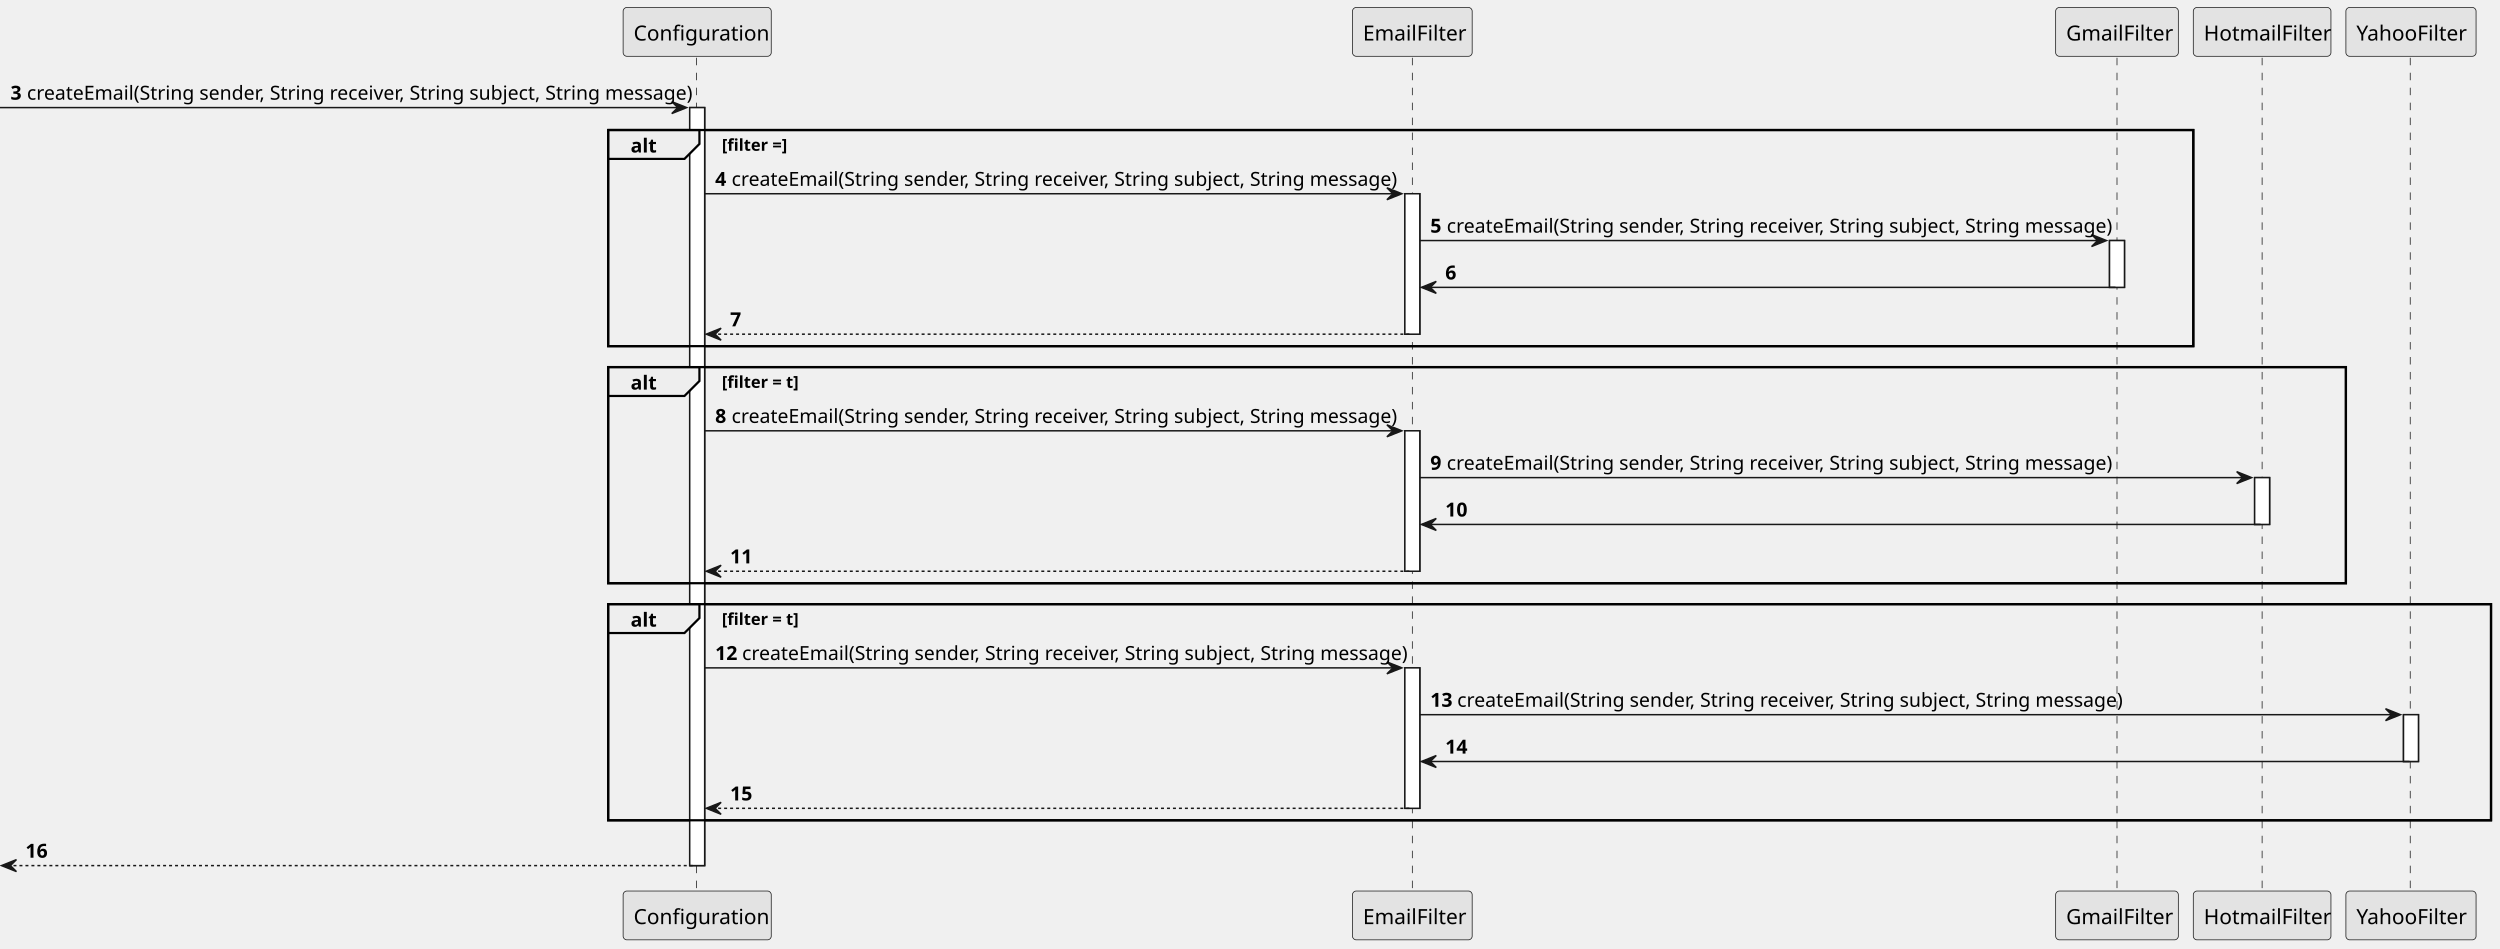
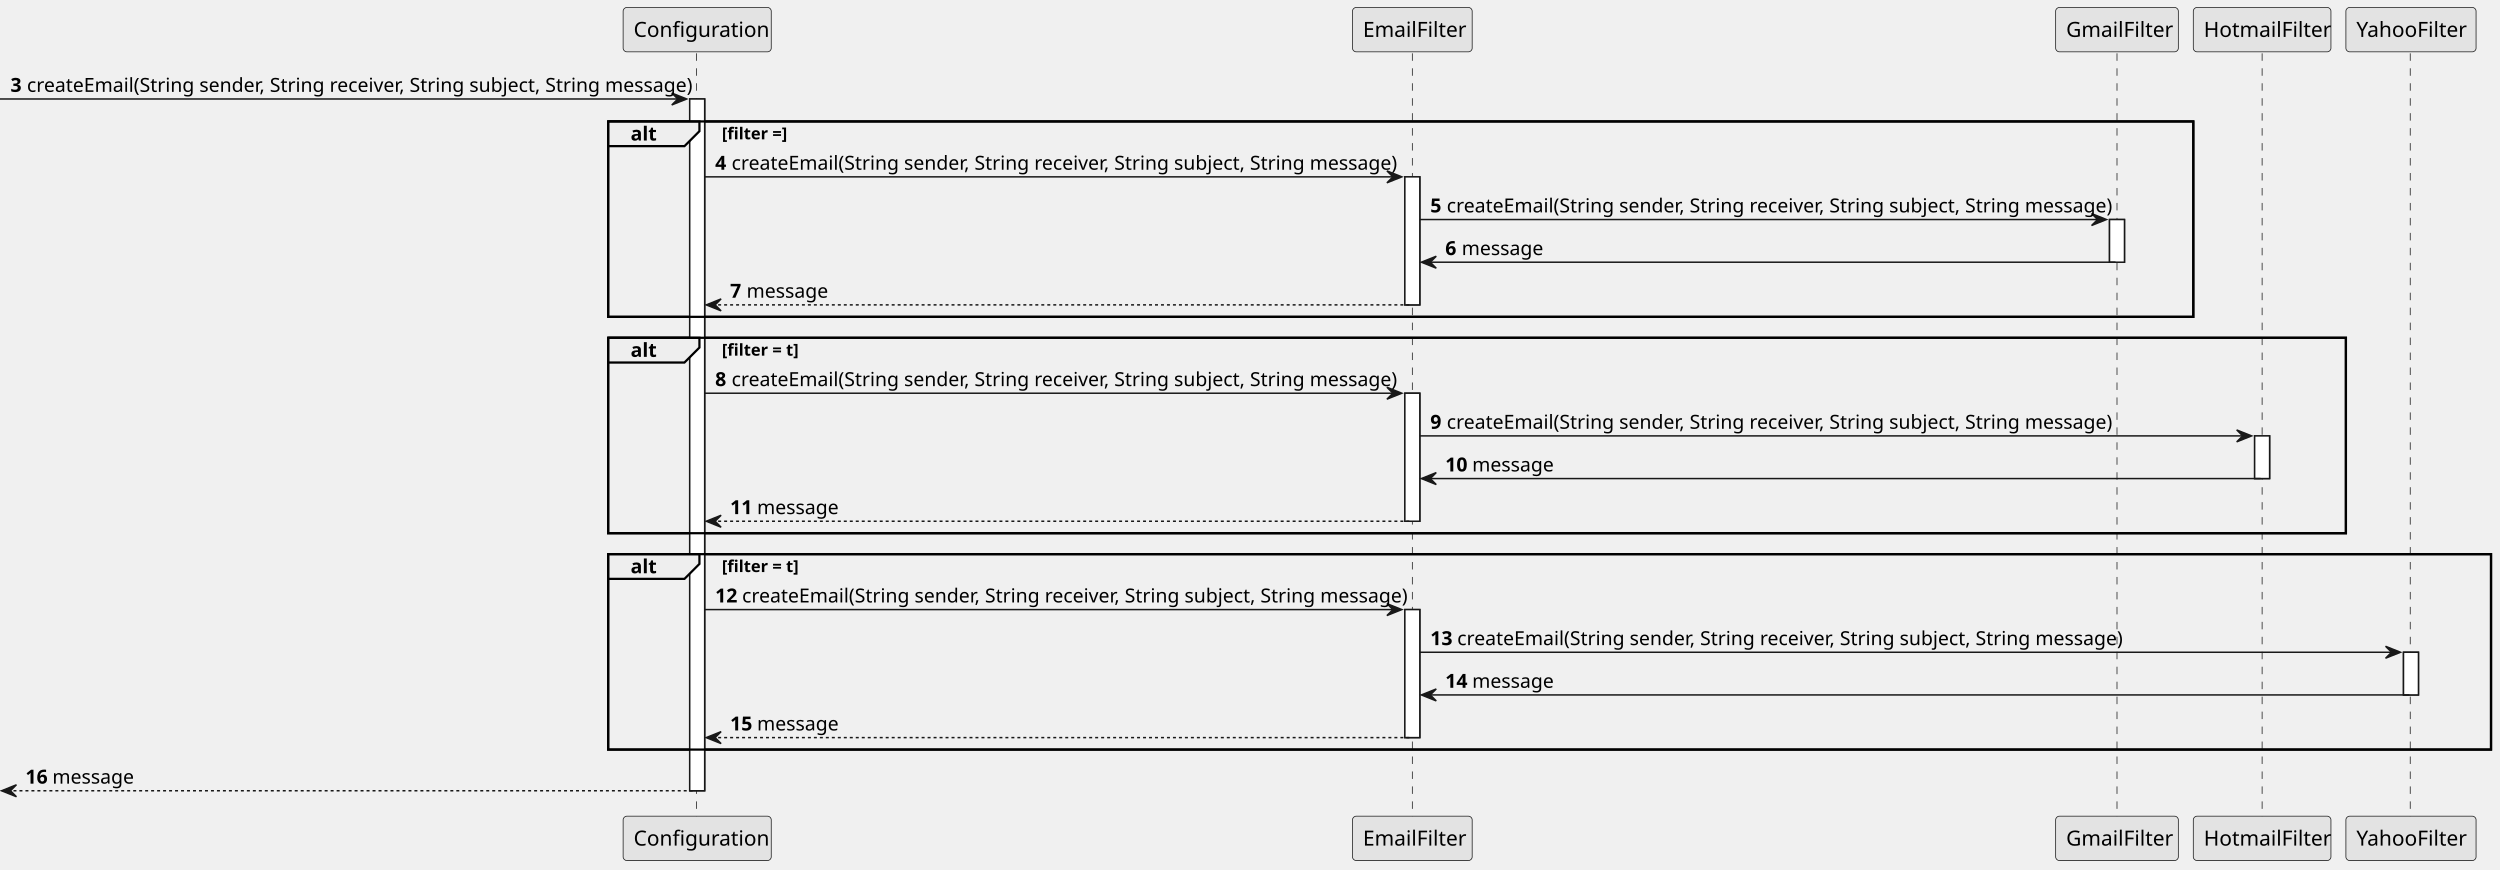
- <svg xmlns="http://www.w3.org/2000/svg" contentStyleType="text/css" height="634px" preserveAspectRatio="none" style="width:1671px;height:634px;background:#FFFFFF;" version="1.1" viewBox="0 0 1671 634" width="1671px" zoomAndPan="magnify">
+ <svg xmlns="http://www.w3.org/2000/svg" contentStyleType="text/css" height="581px" preserveAspectRatio="none" style="width:1671px;height:581px;background:#FFFFFF;" version="1.1" viewBox="0 0 1671 581" width="1671px" zoomAndPan="magnify">
  <defs />
  <g>
-     <rect fill="#FFFFFF" height="506.656" style="stroke:#181818;stroke-width:1.0;" width="10" x="461" y="71.912" />
-     <rect fill="#FFFFFF" height="93.873" style="stroke:#181818;stroke-width:1.0;" width="10" x="939" y="129.494" />
-     <rect fill="#FFFFFF" height="93.873" style="stroke:#181818;stroke-width:1.0;" width="10" x="939" y="287.949" />
-     <rect fill="#FFFFFF" height="93.873" style="stroke:#181818;stroke-width:1.0;" width="10" x="939" y="446.404" />
-     <rect fill="#FFFFFF" height="31.291" style="stroke:#181818;stroke-width:1.0;" width="10" x="1410" y="160.785" />
-     <rect fill="#FFFFFF" height="31.291" style="stroke:#181818;stroke-width:1.0;" width="10" x="1507" y="319.24" />
-     <rect fill="#FFFFFF" height="31.291" style="stroke:#181818;stroke-width:1.0;" width="10" x="1606.5" y="477.695" />
-     <rect fill="none" height="144.455" style="stroke:#000000;stroke-width:1.5;" width="1059.5" x="406.5" y="86.912" />
-     <rect fill="none" height="144.455" style="stroke:#000000;stroke-width:1.5;" width="1161.5" x="406.5" y="245.367" />
-     <rect fill="none" height="144.455" style="stroke:#000000;stroke-width:1.5;" width="1258.5" x="406.5" y="403.822" />
-     <line style="stroke:#181818;stroke-width:0.5;stroke-dasharray:5.0,5.0;" x1="465.5" x2="465.5" y1="38.621" y2="596.568" />
-     <line style="stroke:#181818;stroke-width:0.5;stroke-dasharray:5.0,5.0;" x1="944" x2="944" y1="38.621" y2="596.568" />
-     <line style="stroke:#181818;stroke-width:0.5;stroke-dasharray:5.0,5.0;" x1="1415" x2="1415" y1="38.621" y2="596.568" />
-     <line style="stroke:#181818;stroke-width:0.5;stroke-dasharray:5.0,5.0;" x1="1512" x2="1512" y1="38.621" y2="596.568" />
-     <line style="stroke:#181818;stroke-width:0.5;stroke-dasharray:5.0,5.0;" x1="1611" x2="1611" y1="38.621" y2="596.568" />
-     <rect fill="#E3E3E3" height="32.621" rx="2.5" ry="2.5" style="stroke:#181818;stroke-width:0.5;" width="99" x="416.5" y="5" />
-     <text fill="#000000" font-family="sans-serif" font-size="14" lengthAdjust="spacing" textLength="85" x="423.5" y="27.107">Configuration</text>
-     <rect fill="#E3E3E3" height="32.621" rx="2.5" ry="2.5" style="stroke:#181818;stroke-width:0.5;" width="99" x="416.5" y="595.568" />
-     <text fill="#000000" font-family="sans-serif" font-size="14" lengthAdjust="spacing" textLength="85" x="423.5" y="617.676">Configuration</text>
-     <rect fill="#E3E3E3" height="32.621" rx="2.5" ry="2.5" style="stroke:#181818;stroke-width:0.5;" width="80" x="904" y="5" />
-     <text fill="#000000" font-family="sans-serif" font-size="14" lengthAdjust="spacing" textLength="66" x="911" y="27.107">EmailFilter</text>
-     <rect fill="#E3E3E3" height="32.621" rx="2.5" ry="2.5" style="stroke:#181818;stroke-width:0.5;" width="80" x="904" y="595.568" />
-     <text fill="#000000" font-family="sans-serif" font-size="14" lengthAdjust="spacing" textLength="66" x="911" y="617.676">EmailFilter</text>
-     <rect fill="#E3E3E3" height="32.621" rx="2.5" ry="2.5" style="stroke:#181818;stroke-width:0.5;" width="82" x="1374" y="5" />
-     <text fill="#000000" font-family="sans-serif" font-size="14" lengthAdjust="spacing" textLength="68" x="1381" y="27.107">GmailFilter</text>
-     <rect fill="#E3E3E3" height="32.621" rx="2.5" ry="2.5" style="stroke:#181818;stroke-width:0.5;" width="82" x="1374" y="595.568" />
-     <text fill="#000000" font-family="sans-serif" font-size="14" lengthAdjust="spacing" textLength="68" x="1381" y="617.676">GmailFilter</text>
-     <rect fill="#E3E3E3" height="32.621" rx="2.5" ry="2.5" style="stroke:#181818;stroke-width:0.5;" width="92" x="1466" y="5" />
-     <text fill="#000000" font-family="sans-serif" font-size="14" lengthAdjust="spacing" textLength="78" x="1473" y="27.107">HotmailFilter</text>
-     <rect fill="#E3E3E3" height="32.621" rx="2.5" ry="2.5" style="stroke:#181818;stroke-width:0.5;" width="92" x="1466" y="595.568" />
-     <text fill="#000000" font-family="sans-serif" font-size="14" lengthAdjust="spacing" textLength="78" x="1473" y="617.676">HotmailFilter</text>
-     <rect fill="#E3E3E3" height="32.621" rx="2.5" ry="2.5" style="stroke:#181818;stroke-width:0.5;" width="87" x="1568" y="5" />
-     <text fill="#000000" font-family="sans-serif" font-size="14" lengthAdjust="spacing" textLength="73" x="1575" y="27.107">YahooFilter</text>
-     <rect fill="#E3E3E3" height="32.621" rx="2.5" ry="2.5" style="stroke:#181818;stroke-width:0.5;" width="87" x="1568" y="595.568" />
-     <text fill="#000000" font-family="sans-serif" font-size="14" lengthAdjust="spacing" textLength="73" x="1575" y="617.676">YahooFilter</text>
-     <rect fill="#FFFFFF" height="506.656" style="stroke:#181818;stroke-width:1.0;" width="10" x="461" y="71.912" />
-     <rect fill="#FFFFFF" height="93.873" style="stroke:#181818;stroke-width:1.0;" width="10" x="939" y="129.494" />
-     <rect fill="#FFFFFF" height="93.873" style="stroke:#181818;stroke-width:1.0;" width="10" x="939" y="287.949" />
-     <rect fill="#FFFFFF" height="93.873" style="stroke:#181818;stroke-width:1.0;" width="10" x="939" y="446.404" />
-     <rect fill="#FFFFFF" height="31.291" style="stroke:#181818;stroke-width:1.0;" width="10" x="1410" y="160.785" />
-     <rect fill="#FFFFFF" height="31.291" style="stroke:#181818;stroke-width:1.0;" width="10" x="1507" y="319.24" />
-     <rect fill="#FFFFFF" height="31.291" style="stroke:#181818;stroke-width:1.0;" width="10" x="1606.5" y="477.695" />
-     <polygon fill="#181818" points="449,67.912,459,71.912,449,75.912,453,71.912" style="stroke:#181818;stroke-width:1.0;" />
-     <line style="stroke:#181818;stroke-width:1.0;" x1="0" x2="455" y1="71.912" y2="71.912" />
-     <text fill="#000000" font-family="sans-serif" font-size="13" font-weight="bold" lengthAdjust="spacing" textLength="7" x="7" y="66.649">3</text>
-     <text fill="#000000" font-family="sans-serif" font-size="13" lengthAdjust="spacing" textLength="431" x="18" y="66.649">createEmail(String sender, String receiver, String subject, String message)</text>
-     <path d="M406.5,86.912 L467.5,86.912 L467.5,96.203 L457.5,106.203 L406.5,106.203 L406.5,86.912 " fill="#EEEEEE" style="stroke:#000000;stroke-width:1.5;" />
-     <rect fill="none" height="144.455" style="stroke:#000000;stroke-width:1.5;" width="1059.5" x="406.5" y="86.912" />
-     <text fill="#000000" font-family="sans-serif" font-size="13" font-weight="bold" lengthAdjust="spacing" textLength="16" x="421.5" y="101.94">alt</text>
-     <text fill="#000000" font-family="sans-serif" font-size="11" font-weight="bold" lengthAdjust="spacing" textLength="43" x="482.5" y="100.782">[filter =]</text>
-     <polygon fill="#181818" points="927,125.494,937,129.494,927,133.494,931,129.494" style="stroke:#181818;stroke-width:1.0;" />
-     <line style="stroke:#181818;stroke-width:1.0;" x1="471" x2="933" y1="129.494" y2="129.494" />
-     <text fill="#000000" font-family="sans-serif" font-size="13" font-weight="bold" lengthAdjust="spacing" textLength="7" x="478" y="124.231">4</text>
-     <text fill="#000000" font-family="sans-serif" font-size="13" lengthAdjust="spacing" textLength="431" x="489" y="124.231">createEmail(String sender, String receiver, String subject, String message)</text>
-     <polygon fill="#181818" points="1398,156.785,1408,160.785,1398,164.785,1402,160.785" style="stroke:#181818;stroke-width:1.0;" />
-     <line style="stroke:#181818;stroke-width:1.0;" x1="949" x2="1404" y1="160.785" y2="160.785" />
-     <text fill="#000000" font-family="sans-serif" font-size="13" font-weight="bold" lengthAdjust="spacing" textLength="7" x="956" y="155.523">5</text>
-     <text fill="#000000" font-family="sans-serif" font-size="13" lengthAdjust="spacing" textLength="431" x="967" y="155.523">createEmail(String sender, String receiver, String subject, String message)</text>
-     <polygon fill="#181818" points="960,188.076,950,192.076,960,196.076,956,192.076" style="stroke:#181818;stroke-width:1.0;" />
-     <line style="stroke:#181818;stroke-width:1.0;" x1="954" x2="1414" y1="192.076" y2="192.076" />
-     <text fill="#000000" font-family="sans-serif" font-size="13" font-weight="bold" lengthAdjust="spacing" textLength="7" x="966" y="186.814">6</text>
-     <text fill="#000000" font-family="sans-serif" font-size="13" lengthAdjust="spacing" textLength="4" x="977" y="186.814"> </text>
-     <polygon fill="#181818" points="482,219.367,472,223.367,482,227.367,478,223.367" style="stroke:#181818;stroke-width:1.0;" />
-     <line style="stroke:#181818;stroke-width:1.0;stroke-dasharray:2.0,2.0;" x1="476" x2="943" y1="223.367" y2="223.367" />
-     <text fill="#000000" font-family="sans-serif" font-size="13" font-weight="bold" lengthAdjust="spacing" textLength="7" x="488" y="218.105">7</text>
-     <text fill="#000000" font-family="sans-serif" font-size="13" lengthAdjust="spacing" textLength="4" x="499" y="218.105"> </text>
-     <path d="M406.5,245.367 L467.5,245.367 L467.5,254.658 L457.5,264.658 L406.5,264.658 L406.5,245.367 " fill="#EEEEEE" style="stroke:#000000;stroke-width:1.5;" />
-     <rect fill="none" height="144.455" style="stroke:#000000;stroke-width:1.5;" width="1161.5" x="406.5" y="245.367" />
-     <text fill="#000000" font-family="sans-serif" font-size="13" font-weight="bold" lengthAdjust="spacing" textLength="16" x="421.5" y="260.396">alt</text>
-     <text fill="#000000" font-family="sans-serif" font-size="11" font-weight="bold" lengthAdjust="spacing" textLength="50" x="482.5" y="259.237">[filter = t]</text>
-     <polygon fill="#181818" points="927,283.949,937,287.949,927,291.949,931,287.949" style="stroke:#181818;stroke-width:1.0;" />
-     <line style="stroke:#181818;stroke-width:1.0;" x1="471" x2="933" y1="287.949" y2="287.949" />
-     <text fill="#000000" font-family="sans-serif" font-size="13" font-weight="bold" lengthAdjust="spacing" textLength="7" x="478" y="282.687">8</text>
-     <text fill="#000000" font-family="sans-serif" font-size="13" lengthAdjust="spacing" textLength="431" x="489" y="282.687">createEmail(String sender, String receiver, String subject, String message)</text>
-     <polygon fill="#181818" points="1495,315.24,1505,319.24,1495,323.24,1499,319.24" style="stroke:#181818;stroke-width:1.0;" />
-     <line style="stroke:#181818;stroke-width:1.0;" x1="949" x2="1501" y1="319.24" y2="319.24" />
-     <text fill="#000000" font-family="sans-serif" font-size="13" font-weight="bold" lengthAdjust="spacing" textLength="7" x="956" y="313.978">9</text>
-     <text fill="#000000" font-family="sans-serif" font-size="13" lengthAdjust="spacing" textLength="431" x="967" y="313.978">createEmail(String sender, String receiver, String subject, String message)</text>
-     <polygon fill="#181818" points="960,346.531,950,350.531,960,354.531,956,350.531" style="stroke:#181818;stroke-width:1.0;" />
-     <line style="stroke:#181818;stroke-width:1.0;" x1="954" x2="1511" y1="350.531" y2="350.531" />
-     <text fill="#000000" font-family="sans-serif" font-size="13" font-weight="bold" lengthAdjust="spacing" textLength="14" x="966" y="345.269">10</text>
-     <text fill="#000000" font-family="sans-serif" font-size="13" lengthAdjust="spacing" textLength="4" x="984" y="345.269"> </text>
-     <polygon fill="#181818" points="482,377.822,472,381.822,482,385.822,478,381.822" style="stroke:#181818;stroke-width:1.0;" />
-     <line style="stroke:#181818;stroke-width:1.0;stroke-dasharray:2.0,2.0;" x1="476" x2="943" y1="381.822" y2="381.822" />
-     <text fill="#000000" font-family="sans-serif" font-size="13" font-weight="bold" lengthAdjust="spacing" textLength="14" x="488" y="376.56">11</text>
-     <text fill="#000000" font-family="sans-serif" font-size="13" lengthAdjust="spacing" textLength="4" x="506" y="376.56"> </text>
-     <path d="M406.5,403.822 L467.5,403.822 L467.5,413.113 L457.5,423.113 L406.5,423.113 L406.5,403.822 " fill="#EEEEEE" style="stroke:#000000;stroke-width:1.5;" />
-     <rect fill="none" height="144.455" style="stroke:#000000;stroke-width:1.5;" width="1258.5" x="406.5" y="403.822" />
-     <text fill="#000000" font-family="sans-serif" font-size="13" font-weight="bold" lengthAdjust="spacing" textLength="16" x="421.5" y="418.851">alt</text>
-     <text fill="#000000" font-family="sans-serif" font-size="11" font-weight="bold" lengthAdjust="spacing" textLength="50" x="482.5" y="417.692">[filter = t]</text>
-     <polygon fill="#181818" points="927,442.404,937,446.404,927,450.404,931,446.404" style="stroke:#181818;stroke-width:1.0;" />
-     <line style="stroke:#181818;stroke-width:1.0;" x1="471" x2="933" y1="446.404" y2="446.404" />
-     <text fill="#000000" font-family="sans-serif" font-size="13" font-weight="bold" lengthAdjust="spacing" textLength="14" x="478" y="441.142">12</text>
-     <text fill="#000000" font-family="sans-serif" font-size="13" lengthAdjust="spacing" textLength="431" x="496" y="441.142">createEmail(String sender, String receiver, String subject, String message)</text>
-     <polygon fill="#181818" points="1594.5,473.695,1604.5,477.695,1594.5,481.695,1598.5,477.695" style="stroke:#181818;stroke-width:1.0;" />
-     <line style="stroke:#181818;stroke-width:1.0;" x1="949" x2="1600.5" y1="477.695" y2="477.695" />
-     <text fill="#000000" font-family="sans-serif" font-size="13" font-weight="bold" lengthAdjust="spacing" textLength="14" x="956" y="472.433">13</text>
-     <text fill="#000000" font-family="sans-serif" font-size="13" lengthAdjust="spacing" textLength="431" x="974" y="472.433">createEmail(String sender, String receiver, String subject, String message)</text>
-     <polygon fill="#181818" points="960,504.986,950,508.986,960,512.986,956,508.986" style="stroke:#181818;stroke-width:1.0;" />
-     <line style="stroke:#181818;stroke-width:1.0;" x1="954" x2="1610.5" y1="508.986" y2="508.986" />
-     <text fill="#000000" font-family="sans-serif" font-size="13" font-weight="bold" lengthAdjust="spacing" textLength="14" x="966" y="503.724">14</text>
-     <text fill="#000000" font-family="sans-serif" font-size="13" lengthAdjust="spacing" textLength="4" x="984" y="503.724"> </text>
-     <polygon fill="#181818" points="482,536.277,472,540.277,482,544.277,478,540.277" style="stroke:#181818;stroke-width:1.0;" />
-     <line style="stroke:#181818;stroke-width:1.0;stroke-dasharray:2.0,2.0;" x1="476" x2="943" y1="540.277" y2="540.277" />
-     <text fill="#000000" font-family="sans-serif" font-size="13" font-weight="bold" lengthAdjust="spacing" textLength="14" x="488" y="535.015">15</text>
-     <text fill="#000000" font-family="sans-serif" font-size="13" lengthAdjust="spacing" textLength="4" x="506" y="535.015"> </text>
-     <polygon fill="#181818" points="11,574.568,1,578.568,11,582.568,7,578.568" style="stroke:#181818;stroke-width:1.0;" />
-     <line style="stroke:#181818;stroke-width:1.0;stroke-dasharray:2.0,2.0;" x1="5" x2="465" y1="578.568" y2="578.568" />
-     <text fill="#000000" font-family="sans-serif" font-size="13" font-weight="bold" lengthAdjust="spacing" textLength="14" x="17" y="573.306">16</text>
-     <text fill="#000000" font-family="sans-serif" font-size="13" lengthAdjust="spacing" textLength="4" x="35" y="573.306"> </text>
+     <rect fill="#FFFFFF" height="462.375" style="stroke:#181818;stroke-width:1.0;" width="10" x="461" y="66.164" />
+     <rect fill="#FFFFFF" height="85.57" style="stroke:#181818;stroke-width:1.0;" width="10" x="939" y="118.211" />
+     <rect fill="#FFFFFF" height="85.57" style="stroke:#181818;stroke-width:1.0;" width="10" x="939" y="262.828" />
+     <rect fill="#FFFFFF" height="85.57" style="stroke:#181818;stroke-width:1.0;" width="10" x="939" y="407.445" />
+     <rect fill="#FFFFFF" height="28.523" style="stroke:#181818;stroke-width:1.0;" width="10" x="1410" y="146.734" />
+     <rect fill="#FFFFFF" height="28.523" style="stroke:#181818;stroke-width:1.0;" width="10" x="1507" y="291.352" />
+     <rect fill="#FFFFFF" height="28.523" style="stroke:#181818;stroke-width:1.0;" width="10" x="1606.5" y="435.969" />
+     <rect fill="none" height="130.617" style="stroke:#000000;stroke-width:1.5;" width="1059.5" x="406.5" y="81.164" />
+     <rect fill="none" height="130.617" style="stroke:#000000;stroke-width:1.5;" width="1161.5" x="406.5" y="225.781" />
+     <rect fill="none" height="130.617" style="stroke:#000000;stroke-width:1.5;" width="1258.5" x="406.5" y="370.398" />
+     <line style="stroke:#181818;stroke-width:0.5;stroke-dasharray:5.0,5.0;" x1="465.5" x2="465.5" y1="35.641" y2="546.539" />
+     <line style="stroke:#181818;stroke-width:0.5;stroke-dasharray:5.0,5.0;" x1="944" x2="944" y1="35.641" y2="546.539" />
+     <line style="stroke:#181818;stroke-width:0.5;stroke-dasharray:5.0,5.0;" x1="1415" x2="1415" y1="35.641" y2="546.539" />
+     <line style="stroke:#181818;stroke-width:0.5;stroke-dasharray:5.0,5.0;" x1="1512" x2="1512" y1="35.641" y2="546.539" />
+     <line style="stroke:#181818;stroke-width:0.5;stroke-dasharray:5.0,5.0;" x1="1611" x2="1611" y1="35.641" y2="546.539" />
+     <rect fill="#E3E3E3" height="29.641" rx="2.5" ry="2.5" style="stroke:#181818;stroke-width:0.5;" width="99" x="416.5" y="5" />
+     <text fill="#000000" font-family="sans-serif" font-size="14" lengthAdjust="spacing" textLength="85" x="423.5" y="24.674">Configuration</text>
+     <rect fill="#E3E3E3" height="29.641" rx="2.5" ry="2.5" style="stroke:#181818;stroke-width:0.5;" width="99" x="416.5" y="545.539" />
+     <text fill="#000000" font-family="sans-serif" font-size="14" lengthAdjust="spacing" textLength="85" x="423.5" y="565.213">Configuration</text>
+     <rect fill="#E3E3E3" height="29.641" rx="2.5" ry="2.5" style="stroke:#181818;stroke-width:0.5;" width="80" x="904" y="5" />
+     <text fill="#000000" font-family="sans-serif" font-size="14" lengthAdjust="spacing" textLength="66" x="911" y="24.674">EmailFilter</text>
+     <rect fill="#E3E3E3" height="29.641" rx="2.5" ry="2.5" style="stroke:#181818;stroke-width:0.5;" width="80" x="904" y="545.539" />
+     <text fill="#000000" font-family="sans-serif" font-size="14" lengthAdjust="spacing" textLength="66" x="911" y="565.213">EmailFilter</text>
+     <rect fill="#E3E3E3" height="29.641" rx="2.5" ry="2.5" style="stroke:#181818;stroke-width:0.5;" width="82" x="1374" y="5" />
+     <text fill="#000000" font-family="sans-serif" font-size="14" lengthAdjust="spacing" textLength="68" x="1381" y="24.674">GmailFilter</text>
+     <rect fill="#E3E3E3" height="29.641" rx="2.5" ry="2.5" style="stroke:#181818;stroke-width:0.5;" width="82" x="1374" y="545.539" />
+     <text fill="#000000" font-family="sans-serif" font-size="14" lengthAdjust="spacing" textLength="68" x="1381" y="565.213">GmailFilter</text>
+     <rect fill="#E3E3E3" height="29.641" rx="2.5" ry="2.5" style="stroke:#181818;stroke-width:0.5;" width="92" x="1466" y="5" />
+     <text fill="#000000" font-family="sans-serif" font-size="14" lengthAdjust="spacing" textLength="78" x="1473" y="24.674">HotmailFilter</text>
+     <rect fill="#E3E3E3" height="29.641" rx="2.5" ry="2.5" style="stroke:#181818;stroke-width:0.5;" width="92" x="1466" y="545.539" />
+     <text fill="#000000" font-family="sans-serif" font-size="14" lengthAdjust="spacing" textLength="78" x="1473" y="565.213">HotmailFilter</text>
+     <rect fill="#E3E3E3" height="29.641" rx="2.5" ry="2.5" style="stroke:#181818;stroke-width:0.5;" width="87" x="1568" y="5" />
+     <text fill="#000000" font-family="sans-serif" font-size="14" lengthAdjust="spacing" textLength="73" x="1575" y="24.674">YahooFilter</text>
+     <rect fill="#E3E3E3" height="29.641" rx="2.5" ry="2.5" style="stroke:#181818;stroke-width:0.5;" width="87" x="1568" y="545.539" />
+     <text fill="#000000" font-family="sans-serif" font-size="14" lengthAdjust="spacing" textLength="73" x="1575" y="565.213">YahooFilter</text>
+     <rect fill="#FFFFFF" height="462.375" style="stroke:#181818;stroke-width:1.0;" width="10" x="461" y="66.164" />
+     <rect fill="#FFFFFF" height="85.57" style="stroke:#181818;stroke-width:1.0;" width="10" x="939" y="118.211" />
+     <rect fill="#FFFFFF" height="85.57" style="stroke:#181818;stroke-width:1.0;" width="10" x="939" y="262.828" />
+     <rect fill="#FFFFFF" height="85.57" style="stroke:#181818;stroke-width:1.0;" width="10" x="939" y="407.445" />
+     <rect fill="#FFFFFF" height="28.523" style="stroke:#181818;stroke-width:1.0;" width="10" x="1410" y="146.734" />
+     <rect fill="#FFFFFF" height="28.523" style="stroke:#181818;stroke-width:1.0;" width="10" x="1507" y="291.352" />
+     <rect fill="#FFFFFF" height="28.523" style="stroke:#181818;stroke-width:1.0;" width="10" x="1606.5" y="435.969" />
+     <polygon fill="#181818" points="449,62.164,459,66.164,449,70.164,453,66.164" style="stroke:#181818;stroke-width:1.0;" />
+     <line style="stroke:#181818;stroke-width:1.0;" x1="0" x2="455" y1="66.164" y2="66.164" />
+     <text fill="#000000" font-family="sans-serif" font-size="13" font-weight="bold" lengthAdjust="spacing" textLength="7" x="7" y="61.409">3</text>
+     <text fill="#000000" font-family="sans-serif" font-size="13" lengthAdjust="spacing" textLength="431" x="18" y="61.409">createEmail(String sender, String receiver, String subject, String message)</text>
+     <path d="M406.5,81.164 L467.5,81.164 L467.5,87.688 L457.5,97.688 L406.5,97.688 L406.5,81.164 " fill="#EEEEEE" style="stroke:#000000;stroke-width:1.5;" />
+     <rect fill="none" height="130.617" style="stroke:#000000;stroke-width:1.5;" width="1059.5" x="406.5" y="81.164" />
+     <text fill="#000000" font-family="sans-serif" font-size="13" font-weight="bold" lengthAdjust="spacing" textLength="16" x="421.5" y="93.933">alt</text>
+     <text fill="#000000" font-family="sans-serif" font-size="11" font-weight="bold" lengthAdjust="spacing" textLength="43" x="482.5" y="93.122">[filter =]</text>
+     <polygon fill="#181818" points="927,114.211,937,118.211,927,122.211,931,118.211" style="stroke:#181818;stroke-width:1.0;" />
+     <line style="stroke:#181818;stroke-width:1.0;" x1="471" x2="933" y1="118.211" y2="118.211" />
+     <text fill="#000000" font-family="sans-serif" font-size="13" font-weight="bold" lengthAdjust="spacing" textLength="7" x="478" y="113.456">4</text>
+     <text fill="#000000" font-family="sans-serif" font-size="13" lengthAdjust="spacing" textLength="431" x="489" y="113.456">createEmail(String sender, String receiver, String subject, String message)</text>
+     <polygon fill="#181818" points="1398,142.734,1408,146.734,1398,150.734,1402,146.734" style="stroke:#181818;stroke-width:1.0;" />
+     <line style="stroke:#181818;stroke-width:1.0;" x1="949" x2="1404" y1="146.734" y2="146.734" />
+     <text fill="#000000" font-family="sans-serif" font-size="13" font-weight="bold" lengthAdjust="spacing" textLength="7" x="956" y="141.98">5</text>
+     <text fill="#000000" font-family="sans-serif" font-size="13" lengthAdjust="spacing" textLength="431" x="967" y="141.98">createEmail(String sender, String receiver, String subject, String message)</text>
+     <polygon fill="#181818" points="960,171.258,950,175.258,960,179.258,956,175.258" style="stroke:#181818;stroke-width:1.0;" />
+     <line style="stroke:#181818;stroke-width:1.0;" x1="954" x2="1414" y1="175.258" y2="175.258" />
+     <text fill="#000000" font-family="sans-serif" font-size="13" font-weight="bold" lengthAdjust="spacing" textLength="7" x="966" y="170.503">6</text>
+     <text fill="#000000" font-family="sans-serif" font-size="13" lengthAdjust="spacing" textLength="53" x="977" y="170.503">message</text>
+     <polygon fill="#181818" points="482,199.781,472,203.781,482,207.781,478,203.781" style="stroke:#181818;stroke-width:1.0;" />
+     <line style="stroke:#181818;stroke-width:1.0;stroke-dasharray:2.0,2.0;" x1="476" x2="943" y1="203.781" y2="203.781" />
+     <text fill="#000000" font-family="sans-serif" font-size="13" font-weight="bold" lengthAdjust="spacing" textLength="7" x="488" y="199.026">7</text>
+     <text fill="#000000" font-family="sans-serif" font-size="13" lengthAdjust="spacing" textLength="53" x="499" y="199.026">message</text>
+     <path d="M406.5,225.781 L467.5,225.781 L467.5,232.305 L457.5,242.305 L406.5,242.305 L406.5,225.781 " fill="#EEEEEE" style="stroke:#000000;stroke-width:1.5;" />
+     <rect fill="none" height="130.617" style="stroke:#000000;stroke-width:1.5;" width="1161.5" x="406.5" y="225.781" />
+     <text fill="#000000" font-family="sans-serif" font-size="13" font-weight="bold" lengthAdjust="spacing" textLength="16" x="421.5" y="238.55">alt</text>
+     <text fill="#000000" font-family="sans-serif" font-size="11" font-weight="bold" lengthAdjust="spacing" textLength="50" x="482.5" y="237.739">[filter = t]</text>
+     <polygon fill="#181818" points="927,258.828,937,262.828,927,266.828,931,262.828" style="stroke:#181818;stroke-width:1.0;" />
+     <line style="stroke:#181818;stroke-width:1.0;" x1="471" x2="933" y1="262.828" y2="262.828" />
+     <text fill="#000000" font-family="sans-serif" font-size="13" font-weight="bold" lengthAdjust="spacing" textLength="7" x="478" y="258.073">8</text>
+     <text fill="#000000" font-family="sans-serif" font-size="13" lengthAdjust="spacing" textLength="431" x="489" y="258.073">createEmail(String sender, String receiver, String subject, String message)</text>
+     <polygon fill="#181818" points="1495,287.352,1505,291.352,1495,295.352,1499,291.352" style="stroke:#181818;stroke-width:1.0;" />
+     <line style="stroke:#181818;stroke-width:1.0;" x1="949" x2="1501" y1="291.352" y2="291.352" />
+     <text fill="#000000" font-family="sans-serif" font-size="13" font-weight="bold" lengthAdjust="spacing" textLength="7" x="956" y="286.597">9</text>
+     <text fill="#000000" font-family="sans-serif" font-size="13" lengthAdjust="spacing" textLength="431" x="967" y="286.597">createEmail(String sender, String receiver, String subject, String message)</text>
+     <polygon fill="#181818" points="960,315.875,950,319.875,960,323.875,956,319.875" style="stroke:#181818;stroke-width:1.0;" />
+     <line style="stroke:#181818;stroke-width:1.0;" x1="954" x2="1511" y1="319.875" y2="319.875" />
+     <text fill="#000000" font-family="sans-serif" font-size="13" font-weight="bold" lengthAdjust="spacing" textLength="14" x="966" y="315.12">10</text>
+     <text fill="#000000" font-family="sans-serif" font-size="13" lengthAdjust="spacing" textLength="53" x="984" y="315.12">message</text>
+     <polygon fill="#181818" points="482,344.398,472,348.398,482,352.398,478,348.398" style="stroke:#181818;stroke-width:1.0;" />
+     <line style="stroke:#181818;stroke-width:1.0;stroke-dasharray:2.0,2.0;" x1="476" x2="943" y1="348.398" y2="348.398" />
+     <text fill="#000000" font-family="sans-serif" font-size="13" font-weight="bold" lengthAdjust="spacing" textLength="14" x="488" y="343.644">11</text>
+     <text fill="#000000" font-family="sans-serif" font-size="13" lengthAdjust="spacing" textLength="53" x="506" y="343.644">message</text>
+     <path d="M406.5,370.398 L467.5,370.398 L467.5,376.922 L457.5,386.922 L406.5,386.922 L406.5,370.398 " fill="#EEEEEE" style="stroke:#000000;stroke-width:1.5;" />
+     <rect fill="none" height="130.617" style="stroke:#000000;stroke-width:1.5;" width="1258.5" x="406.5" y="370.398" />
+     <text fill="#000000" font-family="sans-serif" font-size="13" font-weight="bold" lengthAdjust="spacing" textLength="16" x="421.5" y="383.167">alt</text>
+     <text fill="#000000" font-family="sans-serif" font-size="11" font-weight="bold" lengthAdjust="spacing" textLength="50" x="482.5" y="382.356">[filter = t]</text>
+     <polygon fill="#181818" points="927,403.445,937,407.445,927,411.445,931,407.445" style="stroke:#181818;stroke-width:1.0;" />
+     <line style="stroke:#181818;stroke-width:1.0;" x1="471" x2="933" y1="407.445" y2="407.445" />
+     <text fill="#000000" font-family="sans-serif" font-size="13" font-weight="bold" lengthAdjust="spacing" textLength="14" x="478" y="402.69">12</text>
+     <text fill="#000000" font-family="sans-serif" font-size="13" lengthAdjust="spacing" textLength="431" x="496" y="402.69">createEmail(String sender, String receiver, String subject, String message)</text>
+     <polygon fill="#181818" points="1594.5,431.969,1604.5,435.969,1594.5,439.969,1598.5,435.969" style="stroke:#181818;stroke-width:1.0;" />
+     <line style="stroke:#181818;stroke-width:1.0;" x1="949" x2="1600.5" y1="435.969" y2="435.969" />
+     <text fill="#000000" font-family="sans-serif" font-size="13" font-weight="bold" lengthAdjust="spacing" textLength="14" x="956" y="431.214">13</text>
+     <text fill="#000000" font-family="sans-serif" font-size="13" lengthAdjust="spacing" textLength="431" x="974" y="431.214">createEmail(String sender, String receiver, String subject, String message)</text>
+     <polygon fill="#181818" points="960,460.492,950,464.492,960,468.492,956,464.492" style="stroke:#181818;stroke-width:1.0;" />
+     <line style="stroke:#181818;stroke-width:1.0;" x1="954" x2="1610.5" y1="464.492" y2="464.492" />
+     <text fill="#000000" font-family="sans-serif" font-size="13" font-weight="bold" lengthAdjust="spacing" textLength="14" x="966" y="459.737">14</text>
+     <text fill="#000000" font-family="sans-serif" font-size="13" lengthAdjust="spacing" textLength="53" x="984" y="459.737">message</text>
+     <polygon fill="#181818" points="482,489.016,472,493.016,482,497.016,478,493.016" style="stroke:#181818;stroke-width:1.0;" />
+     <line style="stroke:#181818;stroke-width:1.0;stroke-dasharray:2.0,2.0;" x1="476" x2="943" y1="493.016" y2="493.016" />
+     <text fill="#000000" font-family="sans-serif" font-size="13" font-weight="bold" lengthAdjust="spacing" textLength="14" x="488" y="488.261">15</text>
+     <text fill="#000000" font-family="sans-serif" font-size="13" lengthAdjust="spacing" textLength="53" x="506" y="488.261">message</text>
+     <polygon fill="#181818" points="11,524.539,1,528.539,11,532.539,7,528.539" style="stroke:#181818;stroke-width:1.0;" />
+     <line style="stroke:#181818;stroke-width:1.0;stroke-dasharray:2.0,2.0;" x1="5" x2="465" y1="528.539" y2="528.539" />
+     <text fill="#000000" font-family="sans-serif" font-size="13" font-weight="bold" lengthAdjust="spacing" textLength="14" x="17" y="523.784">16</text>
+     <text fill="#000000" font-family="sans-serif" font-size="13" lengthAdjust="spacing" textLength="53" x="35" y="523.784">message</text>
  </g>
</svg>
